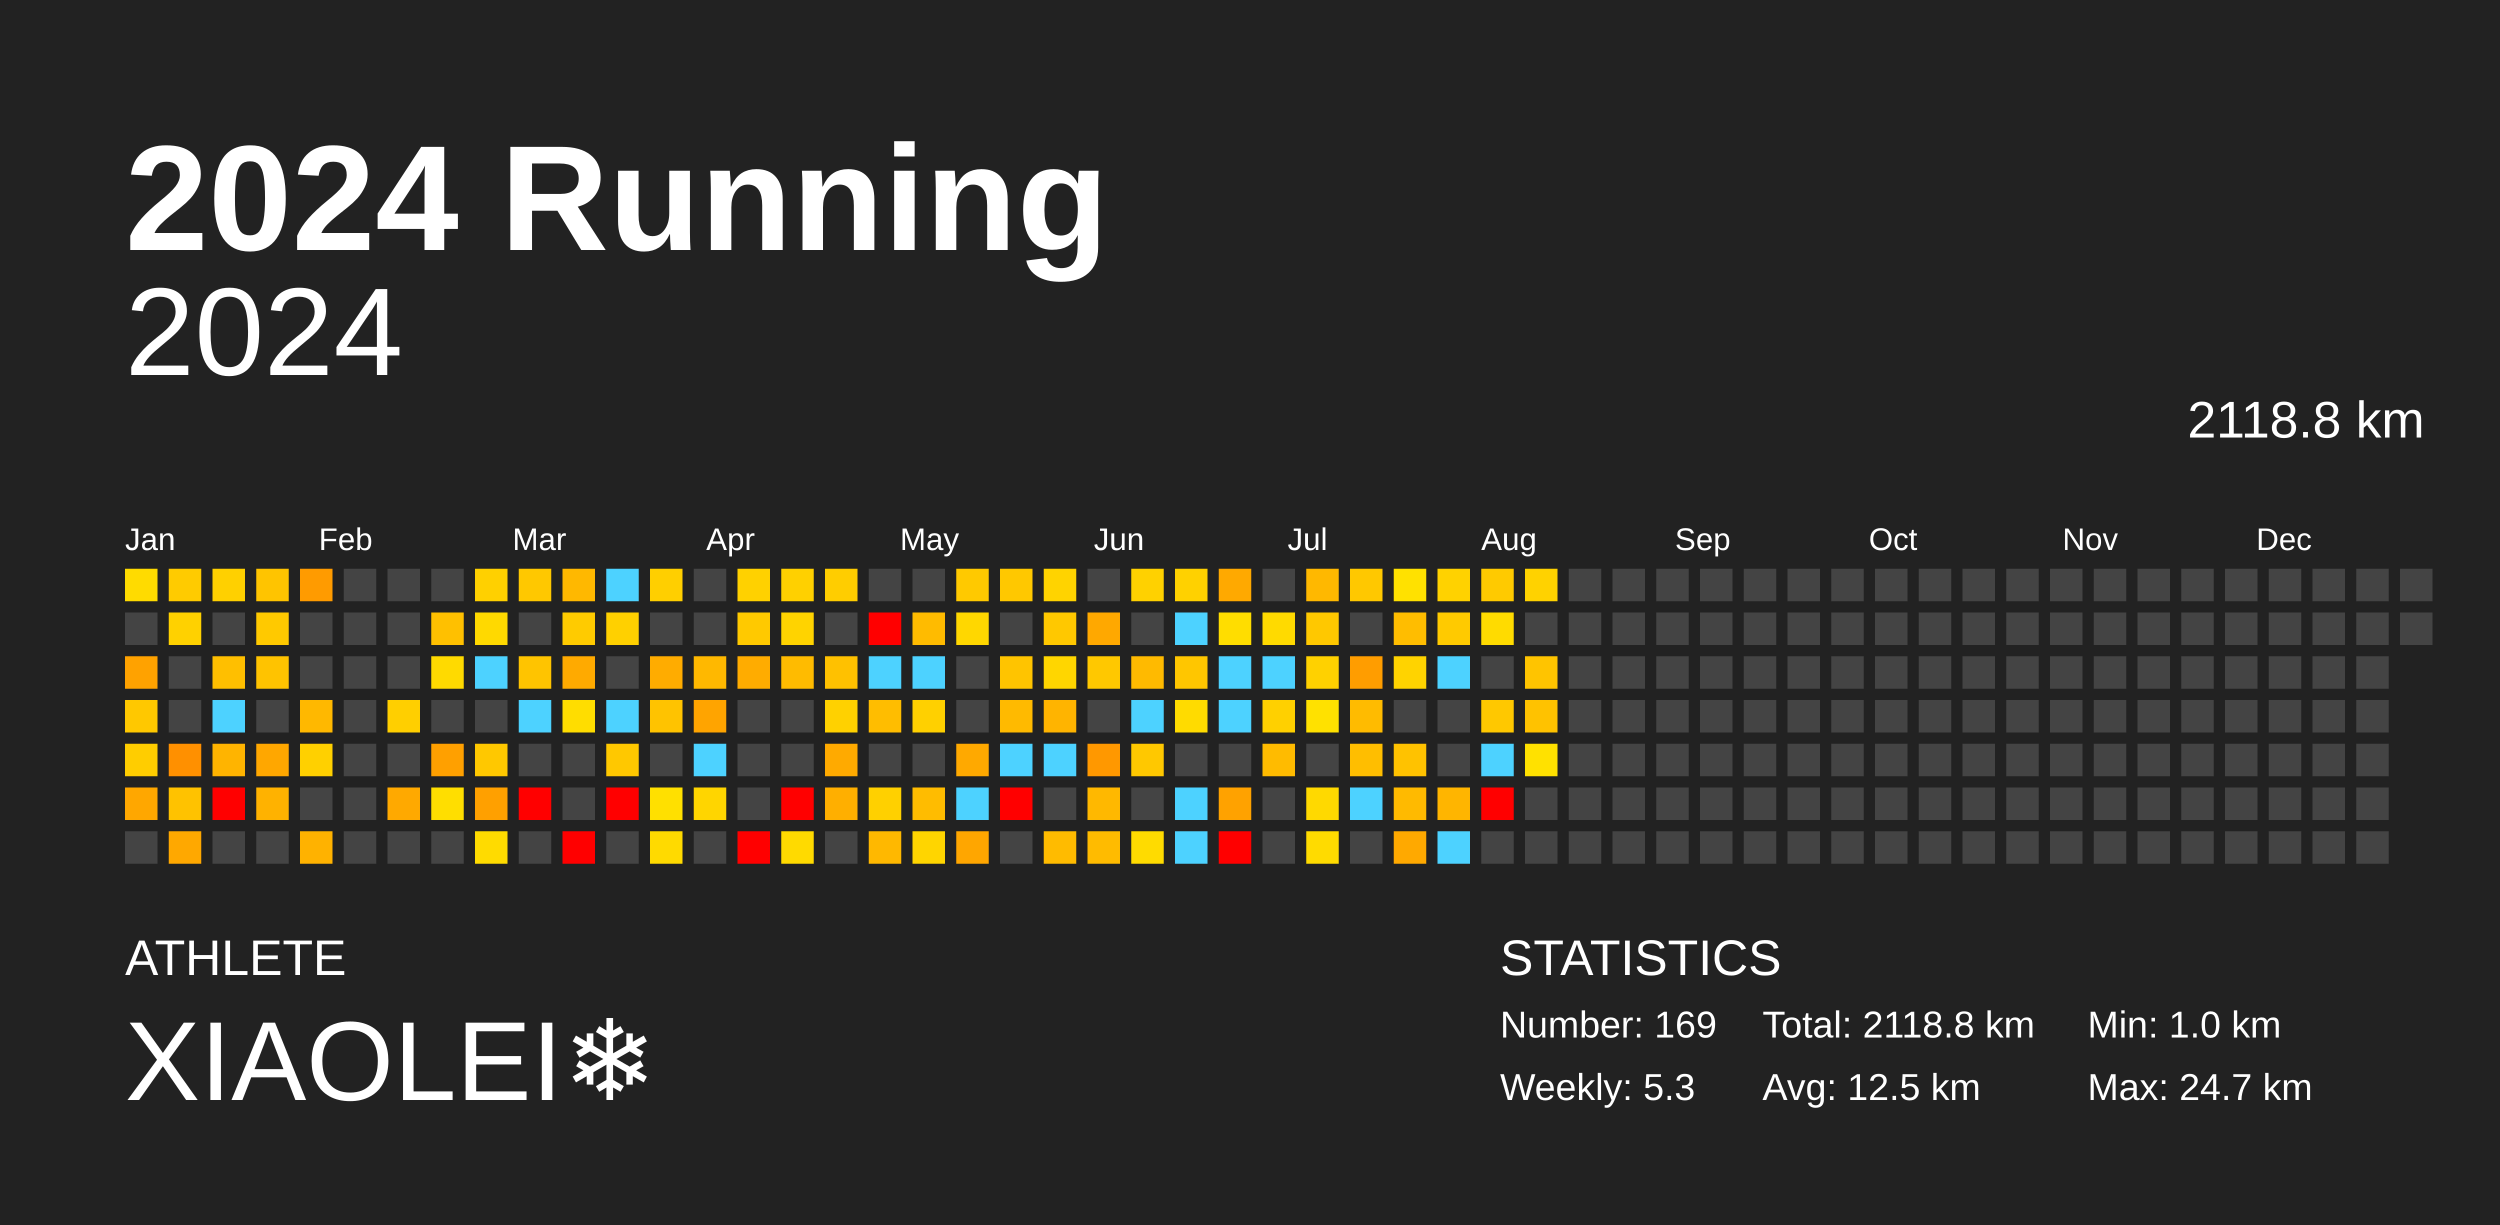
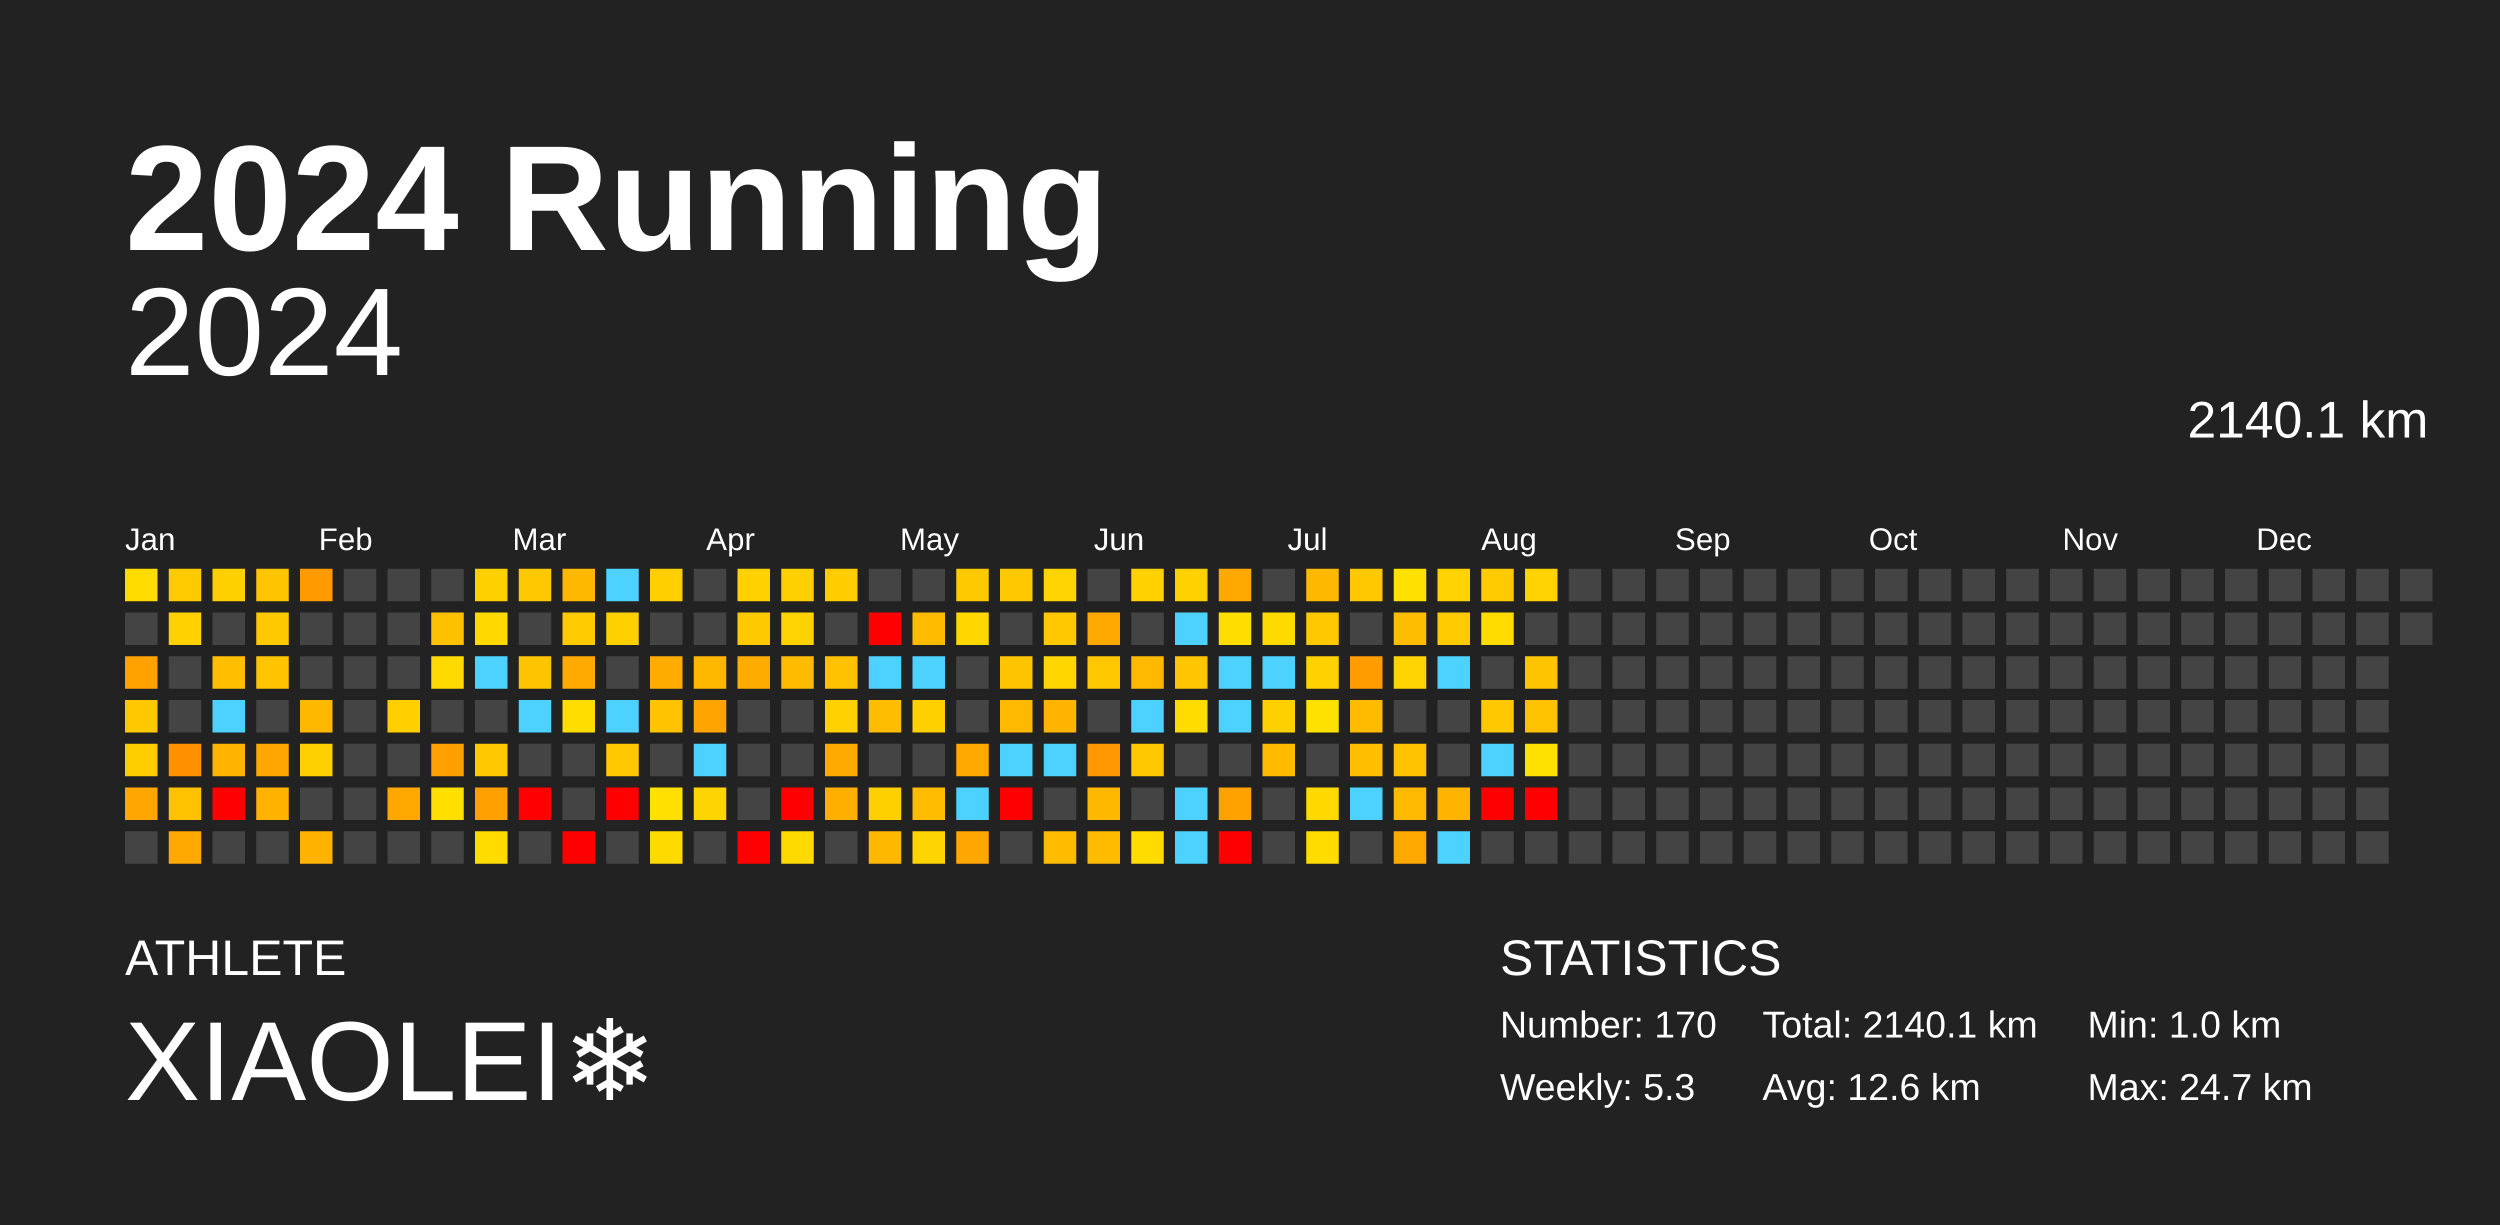
<svg xmlns="http://www.w3.org/2000/svg" baseProfile="full" height="98mm" version="1.1" viewBox="0,0,200,98" width="200mm">
  <defs />
  <rect fill="#222222" height="98" width="200" x="0" y="0" />
  <text fill="#FFFFFF" style="font-size:12px; font-family:Arial; font-weight:bold;" x="10" y="20">2024 Running</text>
  <text fill="#FFFFFF" style="font-size:4px; font-family:Arial" x="10" y="78">ATHLETE</text>
  <text fill="#FFFFFF" style="font-size:9px; font-family:Arial" x="10" y="88">XIAOLEI❄️</text>
  <text fill="#FFFFFF" style="font-size:4px; font-family:Arial" x="120" y="78">STATISTICS</text>
-   <text fill="#FFFFFF" style="font-size:3px; font-family:Arial" x="120" y="83">Number: 169</text>
+   <text fill="#FFFFFF" style="font-size:3px; font-family:Arial" x="120" y="83">Number: 170</text>
  <text fill="#FFFFFF" style="font-size:3px; font-family:Arial" x="120" y="88">Weekly: 5.3</text>
-   <text fill="#FFFFFF" style="font-size:3px; font-family:Arial" x="141" y="83">Total: 2118.8 km</text>
-   <text fill="#FFFFFF" style="font-size:3px; font-family:Arial" x="141" y="88">Avg: 12.5 km</text>
+   <text fill="#FFFFFF" style="font-size:3px; font-family:Arial" x="141" y="83">Total: 2140.1 km</text>
+   <text fill="#FFFFFF" style="font-size:3px; font-family:Arial" x="141" y="88">Avg: 12.6 km</text>
  <text fill="#FFFFFF" style="font-size:3px; font-family:Arial" x="167" y="83">Min: 1.0 km</text>
  <text fill="#FFFFFF" style="font-size:3px; font-family:Arial" x="167" y="88">Max: 24.7 km</text>
  <text alignment-baseline="hanging" fill="#FFFFFF" style="font-size:10.0px; font-family:Arial;" x="10" y="30">2024</text>
-   <text alignment-baseline="hanging" fill="#FFFFFF" style="font-size:4.125px; font-family:Arial;" x="175" y="35">2118.8 km</text>
+   <text alignment-baseline="hanging" fill="#FFFFFF" style="font-size:4.125px; font-family:Arial;" x="175" y="35">2140.1 km</text>
  <text fill="#FFFFFF" style="font-size:2.5px; font-family:Arial" x="10.0" y="44">Jan</text>
  <text fill="#FFFFFF" style="font-size:2.5px; font-family:Arial" x="25.5" y="44">Feb</text>
  <text fill="#FFFFFF" style="font-size:2.5px; font-family:Arial" x="41.0" y="44">Mar</text>
  <text fill="#FFFFFF" style="font-size:2.5px; font-family:Arial" x="56.5" y="44">Apr</text>
  <text fill="#FFFFFF" style="font-size:2.5px; font-family:Arial" x="72.0" y="44">May</text>
  <text fill="#FFFFFF" style="font-size:2.5px; font-family:Arial" x="87.5" y="44">Jun</text>
  <text fill="#FFFFFF" style="font-size:2.5px; font-family:Arial" x="103.0" y="44">Jul</text>
  <text fill="#FFFFFF" style="font-size:2.5px; font-family:Arial" x="118.5" y="44">Aug</text>
  <text fill="#FFFFFF" style="font-size:2.5px; font-family:Arial" x="134.0" y="44">Sep</text>
  <text fill="#FFFFFF" style="font-size:2.5px; font-family:Arial" x="149.5" y="44">Oct</text>
  <text fill="#FFFFFF" style="font-size:2.5px; font-family:Arial" x="165.0" y="44">Nov</text>
  <text fill="#FFFFFF" style="font-size:2.5px; font-family:Arial" x="180.5" y="44">Dec</text>
  <rect fill="#ffdb00" height="2.6" width="2.6" x="10.0" y="45.5" />
  <rect fill="#444444" height="2.6" width="2.6" x="10.0" y="49.0" />
  <rect fill="#ffa200" height="2.6" width="2.6" x="10.0" y="52.5" />
  <rect fill="#ffc800" height="2.6" width="2.6" x="10.0" y="56.0" />
  <rect fill="#ffcd00" height="2.6" width="2.6" x="10.0" y="59.5" />
  <rect fill="#ffa700" height="2.6" width="2.6" x="10.0" y="63.0" />
  <rect fill="#444444" height="2.6" width="2.6" x="10.0" y="66.5" />
  <rect fill="#ffcb00" height="2.6" width="2.6" x="13.5" y="45.5" />
  <rect fill="#ffd100" height="2.6" width="2.6" x="13.5" y="49.0" />
  <rect fill="#444444" height="2.6" width="2.6" x="13.5" y="52.5" />
  <rect fill="#444444" height="2.6" width="2.6" x="13.5" y="56.0" />
  <rect fill="#ff9000" height="2.6" width="2.6" x="13.5" y="59.5" />
  <rect fill="#ffc200" height="2.6" width="2.6" x="13.5" y="63.0" />
  <rect fill="#ffa800" height="2.6" width="2.6" x="13.5" y="66.5" />
  <rect fill="#ffd000" height="2.6" width="2.6" x="17.0" y="45.5" />
  <rect fill="#444444" height="2.6" width="2.6" x="17.0" y="49.0" />
  <rect fill="#ffbf00" height="2.6" width="2.6" x="17.0" y="52.5" />
  <rect fill="#4dd2ff" height="2.6" width="2.6" x="17.0" y="56.0" />
  <rect fill="#ffb400" height="2.6" width="2.6" x="17.0" y="59.5" />
  <rect fill="red" height="2.6" width="2.6" x="17.0" y="63.0" />
  <rect fill="#444444" height="2.6" width="2.6" x="17.0" y="66.5" />
  <rect fill="#ffc400" height="2.6" width="2.6" x="20.5" y="45.5" />
  <rect fill="#ffc900" height="2.6" width="2.6" x="20.5" y="49.0" />
  <rect fill="#ffc300" height="2.6" width="2.6" x="20.5" y="52.5" />
  <rect fill="#444444" height="2.6" width="2.6" x="20.5" y="56.0" />
  <rect fill="#ffa700" height="2.6" width="2.6" x="20.5" y="59.5" />
  <rect fill="#ffb200" height="2.6" width="2.6" x="20.5" y="63.0" />
  <rect fill="#444444" height="2.6" width="2.6" x="20.5" y="66.5" />
  <rect fill="#ff9b00" height="2.6" width="2.6" x="24.0" y="45.5" />
  <rect fill="#444444" height="2.6" width="2.6" x="24.0" y="49.0" />
  <rect fill="#444444" height="2.6" width="2.6" x="24.0" y="52.5" />
  <rect fill="#ffb800" height="2.6" width="2.6" x="24.0" y="56.0" />
  <rect fill="#ffd000" height="2.6" width="2.6" x="24.0" y="59.5" />
  <rect fill="#444444" height="2.6" width="2.6" x="24.0" y="63.0" />
  <rect fill="#ffb200" height="2.6" width="2.6" x="24.0" y="66.5" />
  <rect fill="#444444" height="2.6" width="2.6" x="27.5" y="45.5" />
  <rect fill="#444444" height="2.6" width="2.6" x="27.5" y="49.0" />
  <rect fill="#444444" height="2.6" width="2.6" x="27.5" y="52.5" />
  <rect fill="#444444" height="2.6" width="2.6" x="27.5" y="56.0" />
  <rect fill="#444444" height="2.6" width="2.6" x="27.5" y="59.5" />
  <rect fill="#444444" height="2.6" width="2.6" x="27.5" y="63.0" />
  <rect fill="#444444" height="2.6" width="2.6" x="27.5" y="66.5" />
  <rect fill="#444444" height="2.6" width="2.6" x="31.0" y="45.5" />
  <rect fill="#444444" height="2.6" width="2.6" x="31.0" y="49.0" />
  <rect fill="#444444" height="2.6" width="2.6" x="31.0" y="52.5" />
  <rect fill="#ffcf00" height="2.6" width="2.6" x="31.0" y="56.0" />
  <rect fill="#444444" height="2.6" width="2.6" x="31.0" y="59.5" />
  <rect fill="#ffa900" height="2.6" width="2.6" x="31.0" y="63.0" />
  <rect fill="#444444" height="2.6" width="2.6" x="31.0" y="66.5" />
  <rect fill="#444444" height="2.6" width="2.6" x="34.5" y="45.5" />
  <rect fill="#ffc000" height="2.6" width="2.6" x="34.5" y="49.0" />
  <rect fill="#ffda00" height="2.6" width="2.6" x="34.5" y="52.5" />
  <rect fill="#444444" height="2.6" width="2.6" x="34.5" y="56.0" />
  <rect fill="#ffa000" height="2.6" width="2.6" x="34.5" y="59.5" />
  <rect fill="#ffde00" height="2.6" width="2.6" x="34.5" y="63.0" />
  <rect fill="#444444" height="2.6" width="2.6" x="34.5" y="66.5" />
  <rect fill="#ffd000" height="2.6" width="2.6" x="38.0" y="45.5" />
  <rect fill="#ffd900" height="2.6" width="2.6" x="38.0" y="49.0" />
  <rect fill="#4dd2ff" height="2.6" width="2.6" x="38.0" y="52.5" />
  <rect fill="#444444" height="2.6" width="2.6" x="38.0" y="56.0" />
  <rect fill="#ffc800" height="2.6" width="2.6" x="38.0" y="59.5" />
  <rect fill="#ffa000" height="2.6" width="2.6" x="38.0" y="63.0" />
  <rect fill="#ffdb00" height="2.6" width="2.6" x="38.0" y="66.5" />
  <rect fill="#ffc800" height="2.6" width="2.6" x="41.5" y="45.5" />
  <rect fill="#444444" height="2.6" width="2.6" x="41.5" y="49.0" />
  <rect fill="#ffc400" height="2.6" width="2.6" x="41.5" y="52.5" />
  <rect fill="#4dd2ff" height="2.6" width="2.6" x="41.5" y="56.0" />
  <rect fill="#444444" height="2.6" width="2.6" x="41.5" y="59.5" />
  <rect fill="red" height="2.6" width="2.6" x="41.5" y="63.0" />
  <rect fill="#444444" height="2.6" width="2.6" x="41.5" y="66.5" />
  <rect fill="#ffb800" height="2.6" width="2.6" x="45.0" y="45.5" />
  <rect fill="#ffcb00" height="2.6" width="2.6" x="45.0" y="49.0" />
  <rect fill="#ffaa00" height="2.6" width="2.6" x="45.0" y="52.5" />
  <rect fill="#ffdd00" height="2.6" width="2.6" x="45.0" y="56.0" />
  <rect fill="#444444" height="2.6" width="2.6" x="45.0" y="59.5" />
  <rect fill="#444444" height="2.6" width="2.6" x="45.0" y="63.0" />
  <rect fill="red" height="2.6" width="2.6" x="45.0" y="66.5" />
  <rect fill="#4dd2ff" height="2.6" width="2.6" x="48.5" y="45.5" />
  <rect fill="#ffd000" height="2.6" width="2.6" x="48.5" y="49.0" />
  <rect fill="#444444" height="2.6" width="2.6" x="48.5" y="52.5" />
  <rect fill="#4dd2ff" height="2.6" width="2.6" x="48.5" y="56.0" />
  <rect fill="#ffc800" height="2.6" width="2.6" x="48.5" y="59.5" />
  <rect fill="red" height="2.6" width="2.6" x="48.5" y="63.0" />
  <rect fill="#444444" height="2.6" width="2.6" x="48.5" y="66.5" />
  <rect fill="#ffcf00" height="2.6" width="2.6" x="52.0" y="45.5" />
  <rect fill="#444444" height="2.6" width="2.6" x="52.0" y="49.0" />
  <rect fill="#ffac00" height="2.6" width="2.6" x="52.0" y="52.5" />
  <rect fill="#ffc300" height="2.6" width="2.6" x="52.0" y="56.0" />
  <rect fill="#444444" height="2.6" width="2.6" x="52.0" y="59.5" />
  <rect fill="#ffe000" height="2.6" width="2.6" x="52.0" y="63.0" />
  <rect fill="#ffda00" height="2.6" width="2.6" x="52.0" y="66.5" />
  <rect fill="#444444" height="2.6" width="2.6" x="55.5" y="45.5" />
  <rect fill="#444444" height="2.6" width="2.6" x="55.5" y="49.0" />
  <rect fill="#ffb800" height="2.6" width="2.6" x="55.5" y="52.5" />
  <rect fill="#ffa400" height="2.6" width="2.6" x="55.5" y="56.0" />
  <rect fill="#4dd2ff" height="2.6" width="2.6" x="55.5" y="59.5" />
  <rect fill="#ffd500" height="2.6" width="2.6" x="55.5" y="63.0" />
  <rect fill="#444444" height="2.6" width="2.6" x="55.5" y="66.5" />
  <rect fill="#ffd100" height="2.6" width="2.6" x="59.0" y="45.5" />
  <rect fill="#ffc900" height="2.6" width="2.6" x="59.0" y="49.0" />
  <rect fill="#ffac00" height="2.6" width="2.6" x="59.0" y="52.5" />
  <rect fill="#444444" height="2.6" width="2.6" x="59.0" y="56.0" />
  <rect fill="#444444" height="2.6" width="2.6" x="59.0" y="59.5" />
  <rect fill="#444444" height="2.6" width="2.6" x="59.0" y="63.0" />
  <rect fill="red" height="2.6" width="2.6" x="59.0" y="66.5" />
  <rect fill="#ffd000" height="2.6" width="2.6" x="62.5" y="45.5" />
  <rect fill="#ffd300" height="2.6" width="2.6" x="62.5" y="49.0" />
  <rect fill="#ffbb00" height="2.6" width="2.6" x="62.5" y="52.5" />
  <rect fill="#444444" height="2.6" width="2.6" x="62.5" y="56.0" />
  <rect fill="#444444" height="2.6" width="2.6" x="62.5" y="59.5" />
  <rect fill="red" height="2.6" width="2.6" x="62.5" y="63.0" />
  <rect fill="#ffda00" height="2.6" width="2.6" x="62.5" y="66.5" />
  <rect fill="#ffcd00" height="2.6" width="2.6" x="66.0" y="45.5" />
  <rect fill="#444444" height="2.6" width="2.6" x="66.0" y="49.0" />
  <rect fill="#ffc100" height="2.6" width="2.6" x="66.0" y="52.5" />
  <rect fill="#ffd100" height="2.6" width="2.6" x="66.0" y="56.0" />
  <rect fill="#ffaa00" height="2.6" width="2.6" x="66.0" y="59.5" />
  <rect fill="#ffaf00" height="2.6" width="2.6" x="66.0" y="63.0" />
  <rect fill="#444444" height="2.6" width="2.6" x="66.0" y="66.5" />
  <rect fill="#444444" height="2.6" width="2.6" x="69.5" y="45.5" />
  <rect fill="red" height="2.6" width="2.6" x="69.5" y="49.0" />
  <rect fill="#4dd2ff" height="2.6" width="2.6" x="69.5" y="52.5" />
  <rect fill="#ffbd00" height="2.6" width="2.6" x="69.5" y="56.0" />
  <rect fill="#444444" height="2.6" width="2.6" x="69.5" y="59.5" />
  <rect fill="#ffd000" height="2.6" width="2.6" x="69.5" y="63.0" />
  <rect fill="#ffb800" height="2.6" width="2.6" x="69.5" y="66.5" />
  <rect fill="#444444" height="2.6" width="2.6" x="73.0" y="45.5" />
  <rect fill="#ffbb00" height="2.6" width="2.6" x="73.0" y="49.0" />
  <rect fill="#4dd2ff" height="2.6" width="2.6" x="73.0" y="52.5" />
  <rect fill="#ffd000" height="2.6" width="2.6" x="73.0" y="56.0" />
  <rect fill="#444444" height="2.6" width="2.6" x="73.0" y="59.5" />
  <rect fill="#ffbc00" height="2.6" width="2.6" x="73.0" y="63.0" />
  <rect fill="#ffd500" height="2.6" width="2.6" x="73.0" y="66.5" />
  <rect fill="#ffc900" height="2.6" width="2.6" x="76.5" y="45.5" />
  <rect fill="#ffd700" height="2.6" width="2.6" x="76.5" y="49.0" />
  <rect fill="#444444" height="2.6" width="2.6" x="76.5" y="52.5" />
  <rect fill="#444444" height="2.6" width="2.6" x="76.5" y="56.0" />
  <rect fill="#ffa900" height="2.6" width="2.6" x="76.5" y="59.5" />
  <rect fill="#4dd2ff" height="2.6" width="2.6" x="76.5" y="63.0" />
  <rect fill="#ffa600" height="2.6" width="2.6" x="76.5" y="66.5" />
  <rect fill="#ffc800" height="2.6" width="2.6" x="80.0" y="45.5" />
  <rect fill="#444444" height="2.6" width="2.6" x="80.0" y="49.0" />
  <rect fill="#ffc400" height="2.6" width="2.6" x="80.0" y="52.5" />
  <rect fill="#ffba00" height="2.6" width="2.6" x="80.0" y="56.0" />
  <rect fill="#4dd2ff" height="2.6" width="2.6" x="80.0" y="59.5" />
  <rect fill="red" height="2.6" width="2.6" x="80.0" y="63.0" />
  <rect fill="#444444" height="2.6" width="2.6" x="80.0" y="66.5" />
  <rect fill="#ffd300" height="2.6" width="2.6" x="83.5" y="45.5" />
  <rect fill="#ffc800" height="2.6" width="2.6" x="83.5" y="49.0" />
  <rect fill="#ffd600" height="2.6" width="2.6" x="83.5" y="52.5" />
  <rect fill="#ffb400" height="2.6" width="2.6" x="83.5" y="56.0" />
  <rect fill="#4dd2ff" height="2.6" width="2.6" x="83.5" y="59.5" />
  <rect fill="#444444" height="2.6" width="2.6" x="83.5" y="63.0" />
  <rect fill="#ffbb00" height="2.6" width="2.6" x="83.5" y="66.5" />
  <rect fill="#444444" height="2.6" width="2.6" x="87.0" y="45.5" />
  <rect fill="#ffa800" height="2.6" width="2.6" x="87.0" y="49.0" />
  <rect fill="#ffc800" height="2.6" width="2.6" x="87.0" y="52.5" />
  <rect fill="#444444" height="2.6" width="2.6" x="87.0" y="56.0" />
  <rect fill="#ff9800" height="2.6" width="2.6" x="87.0" y="59.5" />
  <rect fill="#ffb800" height="2.6" width="2.6" x="87.0" y="63.0" />
  <rect fill="#ffbb00" height="2.6" width="2.6" x="87.0" y="66.5" />
  <rect fill="#ffd100" height="2.6" width="2.6" x="90.5" y="45.5" />
  <rect fill="#444444" height="2.6" width="2.6" x="90.5" y="49.0" />
  <rect fill="#ffba00" height="2.6" width="2.6" x="90.5" y="52.5" />
  <rect fill="#4dd2ff" height="2.6" width="2.6" x="90.5" y="56.0" />
  <rect fill="#ffc800" height="2.6" width="2.6" x="90.5" y="59.5" />
  <rect fill="#444444" height="2.6" width="2.6" x="90.5" y="63.0" />
  <rect fill="#ffdb00" height="2.6" width="2.6" x="90.5" y="66.5" />
  <rect fill="#ffd100" height="2.6" width="2.6" x="94.0" y="45.5" />
  <rect fill="#4dd2ff" height="2.6" width="2.6" x="94.0" y="49.0" />
  <rect fill="#ffc600" height="2.6" width="2.6" x="94.0" y="52.5" />
  <rect fill="#ffdb00" height="2.6" width="2.6" x="94.0" y="56.0" />
  <rect fill="#444444" height="2.6" width="2.6" x="94.0" y="59.5" />
  <rect fill="#4dd2ff" height="2.6" width="2.6" x="94.0" y="63.0" />
  <rect fill="#4dd2ff" height="2.6" width="2.6" x="94.0" y="66.5" />
  <rect fill="#ffa900" height="2.6" width="2.6" x="97.5" y="45.5" />
  <rect fill="#ffdd00" height="2.6" width="2.6" x="97.5" y="49.0" />
  <rect fill="#4dd2ff" height="2.6" width="2.6" x="97.5" y="52.5" />
  <rect fill="#4dd2ff" height="2.6" width="2.6" x="97.5" y="56.0" />
  <rect fill="#444444" height="2.6" width="2.6" x="97.5" y="59.5" />
  <rect fill="#ffa200" height="2.6" width="2.6" x="97.5" y="63.0" />
  <rect fill="red" height="2.6" width="2.6" x="97.5" y="66.5" />
  <rect fill="#444444" height="2.6" width="2.6" x="101.0" y="45.5" />
  <rect fill="#ffda00" height="2.6" width="2.6" x="101.0" y="49.0" />
  <rect fill="#4dd2ff" height="2.6" width="2.6" x="101.0" y="52.5" />
  <rect fill="#ffd000" height="2.6" width="2.6" x="101.0" y="56.0" />
  <rect fill="#ffbb00" height="2.6" width="2.6" x="101.0" y="59.5" />
  <rect fill="#444444" height="2.6" width="2.6" x="101.0" y="63.0" />
  <rect fill="#444444" height="2.6" width="2.6" x="101.0" y="66.5" />
  <rect fill="#ffb800" height="2.6" width="2.6" x="104.5" y="45.5" />
  <rect fill="#ffc800" height="2.6" width="2.6" x="104.5" y="49.0" />
  <rect fill="#ffd100" height="2.6" width="2.6" x="104.5" y="52.5" />
  <rect fill="#ffe100" height="2.6" width="2.6" x="104.5" y="56.0" />
  <rect fill="#444444" height="2.6" width="2.6" x="104.5" y="59.5" />
  <rect fill="#ffd900" height="2.6" width="2.6" x="104.5" y="63.0" />
  <rect fill="#ffdb00" height="2.6" width="2.6" x="104.5" y="66.5" />
  <rect fill="#ffc800" height="2.6" width="2.6" x="108.0" y="45.5" />
  <rect fill="#444444" height="2.6" width="2.6" x="108.0" y="49.0" />
  <rect fill="#ff9d00" height="2.6" width="2.6" x="108.0" y="52.5" />
  <rect fill="#ffbb00" height="2.6" width="2.6" x="108.0" y="56.0" />
  <rect fill="#ffbe00" height="2.6" width="2.6" x="108.0" y="59.5" />
  <rect fill="#4dd2ff" height="2.6" width="2.6" x="108.0" y="63.0" />
  <rect fill="#444444" height="2.6" width="2.6" x="108.0" y="66.5" />
  <rect fill="#ffe100" height="2.6" width="2.6" x="111.5" y="45.5" />
  <rect fill="#ffbd00" height="2.6" width="2.6" x="111.5" y="49.0" />
  <rect fill="#ffd300" height="2.6" width="2.6" x="111.5" y="52.5" />
  <rect fill="#444444" height="2.6" width="2.6" x="111.5" y="56.0" />
  <rect fill="#ffc200" height="2.6" width="2.6" x="111.5" y="59.5" />
  <rect fill="#ffba00" height="2.6" width="2.6" x="111.5" y="63.0" />
  <rect fill="#ffa900" height="2.6" width="2.6" x="111.5" y="66.5" />
  <rect fill="#ffd200" height="2.6" width="2.6" x="115.0" y="45.5" />
  <rect fill="#ffca00" height="2.6" width="2.6" x="115.0" y="49.0" />
  <rect fill="#4dd2ff" height="2.6" width="2.6" x="115.0" y="52.5" />
  <rect fill="#444444" height="2.6" width="2.6" x="115.0" y="56.0" />
  <rect fill="#444444" height="2.6" width="2.6" x="115.0" y="59.5" />
  <rect fill="#ffb500" height="2.6" width="2.6" x="115.0" y="63.0" />
  <rect fill="#4dd2ff" height="2.6" width="2.6" x="115.0" y="66.5" />
  <rect fill="#ffca00" height="2.6" width="2.6" x="118.5" y="45.5" />
  <rect fill="#ffdb00" height="2.6" width="2.6" x="118.5" y="49.0" />
  <rect fill="#444444" height="2.6" width="2.6" x="118.5" y="52.5" />
  <rect fill="#ffc800" height="2.6" width="2.6" x="118.5" y="56.0" />
  <rect fill="#4dd2ff" height="2.6" width="2.6" x="118.5" y="59.5" />
  <rect fill="red" height="2.6" width="2.6" x="118.5" y="63.0" />
  <rect fill="#444444" height="2.6" width="2.6" x="118.5" y="66.5" />
  <rect fill="#ffd200" height="2.6" width="2.6" x="122.0" y="45.5" />
  <rect fill="#444444" height="2.6" width="2.6" x="122.0" y="49.0" />
  <rect fill="#ffc400" height="2.6" width="2.6" x="122.0" y="52.5" />
  <rect fill="#ffc200" height="2.6" width="2.6" x="122.0" y="56.0" />
  <rect fill="#ffe100" height="2.6" width="2.6" x="122.0" y="59.5" />
-   <rect fill="#444444" height="2.6" width="2.6" x="122.0" y="63.0" />
+   <rect fill="red" height="2.6" width="2.6" x="122.0" y="63.0" />
  <rect fill="#444444" height="2.6" width="2.6" x="122.0" y="66.5" />
  <rect fill="#444444" height="2.6" width="2.6" x="125.5" y="45.5" />
  <rect fill="#444444" height="2.6" width="2.6" x="125.5" y="49.0" />
  <rect fill="#444444" height="2.6" width="2.6" x="125.5" y="52.5" />
  <rect fill="#444444" height="2.6" width="2.6" x="125.5" y="56.0" />
  <rect fill="#444444" height="2.6" width="2.6" x="125.5" y="59.5" />
  <rect fill="#444444" height="2.6" width="2.6" x="125.5" y="63.0" />
  <rect fill="#444444" height="2.6" width="2.6" x="125.5" y="66.5" />
  <rect fill="#444444" height="2.6" width="2.6" x="129.0" y="45.5" />
  <rect fill="#444444" height="2.6" width="2.6" x="129.0" y="49.0" />
  <rect fill="#444444" height="2.6" width="2.6" x="129.0" y="52.5" />
  <rect fill="#444444" height="2.6" width="2.6" x="129.0" y="56.0" />
  <rect fill="#444444" height="2.6" width="2.6" x="129.0" y="59.5" />
  <rect fill="#444444" height="2.6" width="2.6" x="129.0" y="63.0" />
  <rect fill="#444444" height="2.6" width="2.6" x="129.0" y="66.5" />
  <rect fill="#444444" height="2.6" width="2.6" x="132.5" y="45.5" />
  <rect fill="#444444" height="2.6" width="2.6" x="132.5" y="49.0" />
  <rect fill="#444444" height="2.6" width="2.6" x="132.5" y="52.5" />
  <rect fill="#444444" height="2.6" width="2.6" x="132.5" y="56.0" />
  <rect fill="#444444" height="2.6" width="2.6" x="132.5" y="59.5" />
  <rect fill="#444444" height="2.6" width="2.6" x="132.5" y="63.0" />
  <rect fill="#444444" height="2.6" width="2.6" x="132.5" y="66.5" />
  <rect fill="#444444" height="2.6" width="2.6" x="136.0" y="45.5" />
  <rect fill="#444444" height="2.6" width="2.6" x="136.0" y="49.0" />
  <rect fill="#444444" height="2.6" width="2.6" x="136.0" y="52.5" />
  <rect fill="#444444" height="2.6" width="2.6" x="136.0" y="56.0" />
  <rect fill="#444444" height="2.6" width="2.6" x="136.0" y="59.5" />
  <rect fill="#444444" height="2.6" width="2.6" x="136.0" y="63.0" />
  <rect fill="#444444" height="2.6" width="2.6" x="136.0" y="66.5" />
  <rect fill="#444444" height="2.6" width="2.6" x="139.5" y="45.5" />
  <rect fill="#444444" height="2.6" width="2.6" x="139.5" y="49.0" />
  <rect fill="#444444" height="2.6" width="2.6" x="139.5" y="52.5" />
  <rect fill="#444444" height="2.6" width="2.6" x="139.5" y="56.0" />
  <rect fill="#444444" height="2.6" width="2.6" x="139.5" y="59.5" />
  <rect fill="#444444" height="2.6" width="2.6" x="139.5" y="63.0" />
  <rect fill="#444444" height="2.6" width="2.6" x="139.5" y="66.5" />
  <rect fill="#444444" height="2.6" width="2.6" x="143.0" y="45.5" />
  <rect fill="#444444" height="2.6" width="2.6" x="143.0" y="49.0" />
  <rect fill="#444444" height="2.6" width="2.6" x="143.0" y="52.5" />
  <rect fill="#444444" height="2.6" width="2.6" x="143.0" y="56.0" />
  <rect fill="#444444" height="2.6" width="2.6" x="143.0" y="59.5" />
  <rect fill="#444444" height="2.6" width="2.6" x="143.0" y="63.0" />
  <rect fill="#444444" height="2.6" width="2.6" x="143.0" y="66.5" />
  <rect fill="#444444" height="2.6" width="2.6" x="146.5" y="45.5" />
  <rect fill="#444444" height="2.6" width="2.6" x="146.5" y="49.0" />
  <rect fill="#444444" height="2.6" width="2.6" x="146.5" y="52.5" />
  <rect fill="#444444" height="2.6" width="2.6" x="146.5" y="56.0" />
  <rect fill="#444444" height="2.6" width="2.6" x="146.5" y="59.5" />
  <rect fill="#444444" height="2.6" width="2.6" x="146.5" y="63.0" />
  <rect fill="#444444" height="2.6" width="2.6" x="146.5" y="66.5" />
  <rect fill="#444444" height="2.6" width="2.6" x="150.0" y="45.5" />
  <rect fill="#444444" height="2.6" width="2.6" x="150.0" y="49.0" />
  <rect fill="#444444" height="2.6" width="2.6" x="150.0" y="52.5" />
  <rect fill="#444444" height="2.6" width="2.6" x="150.0" y="56.0" />
  <rect fill="#444444" height="2.6" width="2.6" x="150.0" y="59.5" />
  <rect fill="#444444" height="2.6" width="2.6" x="150.0" y="63.0" />
  <rect fill="#444444" height="2.6" width="2.6" x="150.0" y="66.5" />
  <rect fill="#444444" height="2.6" width="2.6" x="153.5" y="45.5" />
  <rect fill="#444444" height="2.6" width="2.6" x="153.5" y="49.0" />
  <rect fill="#444444" height="2.6" width="2.6" x="153.5" y="52.5" />
  <rect fill="#444444" height="2.6" width="2.6" x="153.5" y="56.0" />
  <rect fill="#444444" height="2.6" width="2.6" x="153.5" y="59.5" />
  <rect fill="#444444" height="2.6" width="2.6" x="153.5" y="63.0" />
  <rect fill="#444444" height="2.6" width="2.6" x="153.5" y="66.5" />
  <rect fill="#444444" height="2.6" width="2.6" x="157.0" y="45.5" />
  <rect fill="#444444" height="2.6" width="2.6" x="157.0" y="49.0" />
  <rect fill="#444444" height="2.6" width="2.6" x="157.0" y="52.5" />
  <rect fill="#444444" height="2.6" width="2.6" x="157.0" y="56.0" />
  <rect fill="#444444" height="2.6" width="2.6" x="157.0" y="59.5" />
  <rect fill="#444444" height="2.6" width="2.6" x="157.0" y="63.0" />
  <rect fill="#444444" height="2.6" width="2.6" x="157.0" y="66.5" />
  <rect fill="#444444" height="2.6" width="2.6" x="160.5" y="45.5" />
  <rect fill="#444444" height="2.6" width="2.6" x="160.5" y="49.0" />
  <rect fill="#444444" height="2.6" width="2.6" x="160.5" y="52.5" />
  <rect fill="#444444" height="2.6" width="2.6" x="160.5" y="56.0" />
  <rect fill="#444444" height="2.6" width="2.6" x="160.5" y="59.5" />
  <rect fill="#444444" height="2.6" width="2.6" x="160.5" y="63.0" />
  <rect fill="#444444" height="2.6" width="2.6" x="160.5" y="66.5" />
  <rect fill="#444444" height="2.6" width="2.6" x="164.0" y="45.5" />
  <rect fill="#444444" height="2.6" width="2.6" x="164.0" y="49.0" />
  <rect fill="#444444" height="2.6" width="2.6" x="164.0" y="52.5" />
  <rect fill="#444444" height="2.6" width="2.6" x="164.0" y="56.0" />
  <rect fill="#444444" height="2.6" width="2.6" x="164.0" y="59.5" />
  <rect fill="#444444" height="2.6" width="2.6" x="164.0" y="63.0" />
  <rect fill="#444444" height="2.6" width="2.6" x="164.0" y="66.5" />
  <rect fill="#444444" height="2.6" width="2.6" x="167.5" y="45.5" />
  <rect fill="#444444" height="2.6" width="2.6" x="167.5" y="49.0" />
  <rect fill="#444444" height="2.6" width="2.6" x="167.5" y="52.5" />
  <rect fill="#444444" height="2.6" width="2.6" x="167.5" y="56.0" />
  <rect fill="#444444" height="2.6" width="2.6" x="167.5" y="59.5" />
  <rect fill="#444444" height="2.6" width="2.6" x="167.5" y="63.0" />
  <rect fill="#444444" height="2.6" width="2.6" x="167.5" y="66.5" />
  <rect fill="#444444" height="2.6" width="2.6" x="171.0" y="45.5" />
  <rect fill="#444444" height="2.6" width="2.6" x="171.0" y="49.0" />
  <rect fill="#444444" height="2.6" width="2.6" x="171.0" y="52.5" />
  <rect fill="#444444" height="2.6" width="2.6" x="171.0" y="56.0" />
  <rect fill="#444444" height="2.6" width="2.6" x="171.0" y="59.5" />
  <rect fill="#444444" height="2.6" width="2.6" x="171.0" y="63.0" />
  <rect fill="#444444" height="2.6" width="2.6" x="171.0" y="66.5" />
  <rect fill="#444444" height="2.6" width="2.6" x="174.5" y="45.5" />
  <rect fill="#444444" height="2.6" width="2.6" x="174.5" y="49.0" />
  <rect fill="#444444" height="2.6" width="2.6" x="174.5" y="52.5" />
  <rect fill="#444444" height="2.6" width="2.6" x="174.5" y="56.0" />
  <rect fill="#444444" height="2.6" width="2.6" x="174.5" y="59.5" />
  <rect fill="#444444" height="2.6" width="2.6" x="174.5" y="63.0" />
  <rect fill="#444444" height="2.6" width="2.6" x="174.5" y="66.5" />
  <rect fill="#444444" height="2.6" width="2.6" x="178.0" y="45.5" />
  <rect fill="#444444" height="2.6" width="2.6" x="178.0" y="49.0" />
  <rect fill="#444444" height="2.6" width="2.6" x="178.0" y="52.5" />
  <rect fill="#444444" height="2.6" width="2.6" x="178.0" y="56.0" />
  <rect fill="#444444" height="2.6" width="2.6" x="178.0" y="59.5" />
  <rect fill="#444444" height="2.6" width="2.6" x="178.0" y="63.0" />
  <rect fill="#444444" height="2.6" width="2.6" x="178.0" y="66.5" />
  <rect fill="#444444" height="2.6" width="2.6" x="181.5" y="45.5" />
  <rect fill="#444444" height="2.6" width="2.6" x="181.5" y="49.0" />
  <rect fill="#444444" height="2.6" width="2.6" x="181.5" y="52.5" />
  <rect fill="#444444" height="2.6" width="2.6" x="181.5" y="56.0" />
  <rect fill="#444444" height="2.6" width="2.6" x="181.5" y="59.5" />
  <rect fill="#444444" height="2.6" width="2.6" x="181.5" y="63.0" />
  <rect fill="#444444" height="2.6" width="2.6" x="181.5" y="66.5" />
  <rect fill="#444444" height="2.6" width="2.6" x="185.0" y="45.5" />
  <rect fill="#444444" height="2.6" width="2.6" x="185.0" y="49.0" />
  <rect fill="#444444" height="2.6" width="2.6" x="185.0" y="52.5" />
  <rect fill="#444444" height="2.6" width="2.6" x="185.0" y="56.0" />
  <rect fill="#444444" height="2.6" width="2.6" x="185.0" y="59.5" />
  <rect fill="#444444" height="2.6" width="2.6" x="185.0" y="63.0" />
  <rect fill="#444444" height="2.6" width="2.6" x="185.0" y="66.5" />
  <rect fill="#444444" height="2.6" width="2.6" x="188.5" y="45.5" />
  <rect fill="#444444" height="2.6" width="2.6" x="188.5" y="49.0" />
  <rect fill="#444444" height="2.6" width="2.6" x="188.5" y="52.5" />
  <rect fill="#444444" height="2.6" width="2.6" x="188.5" y="56.0" />
  <rect fill="#444444" height="2.6" width="2.6" x="188.5" y="59.5" />
  <rect fill="#444444" height="2.6" width="2.6" x="188.5" y="63.0" />
  <rect fill="#444444" height="2.6" width="2.6" x="188.5" y="66.5" />
  <rect fill="#444444" height="2.6" width="2.6" x="192.0" y="45.5" />
  <rect fill="#444444" height="2.6" width="2.6" x="192.0" y="49.0" />
</svg>
